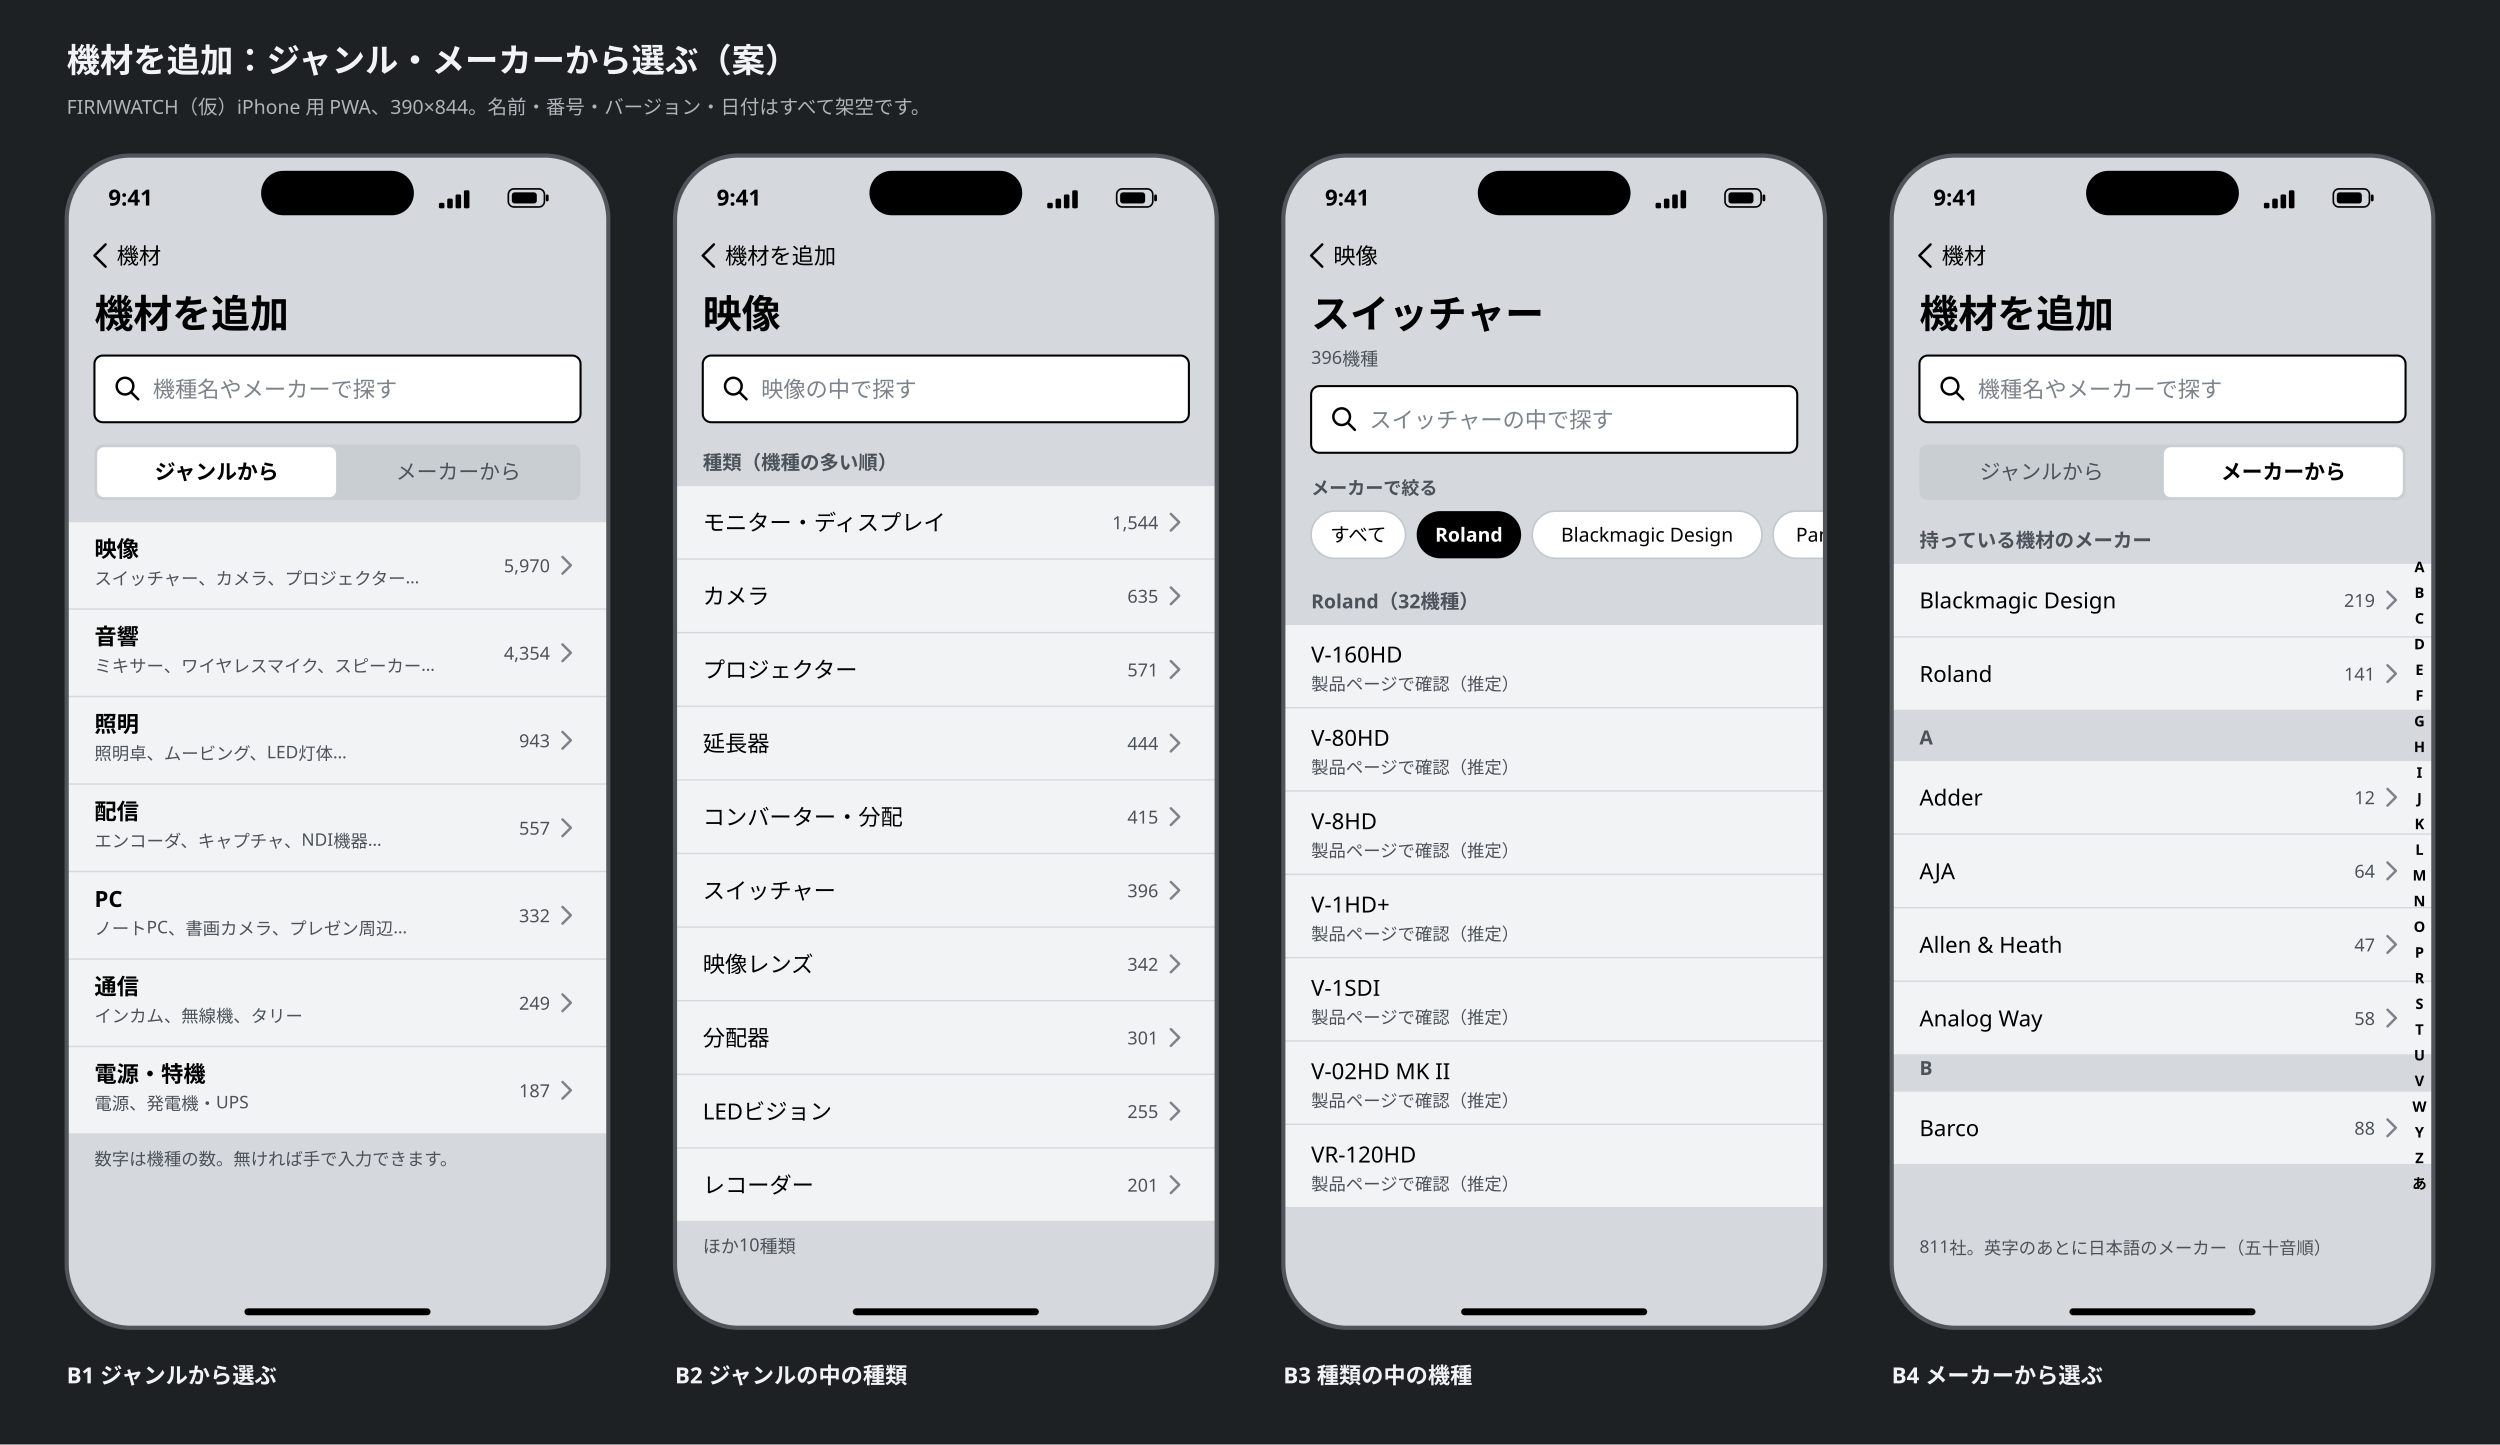
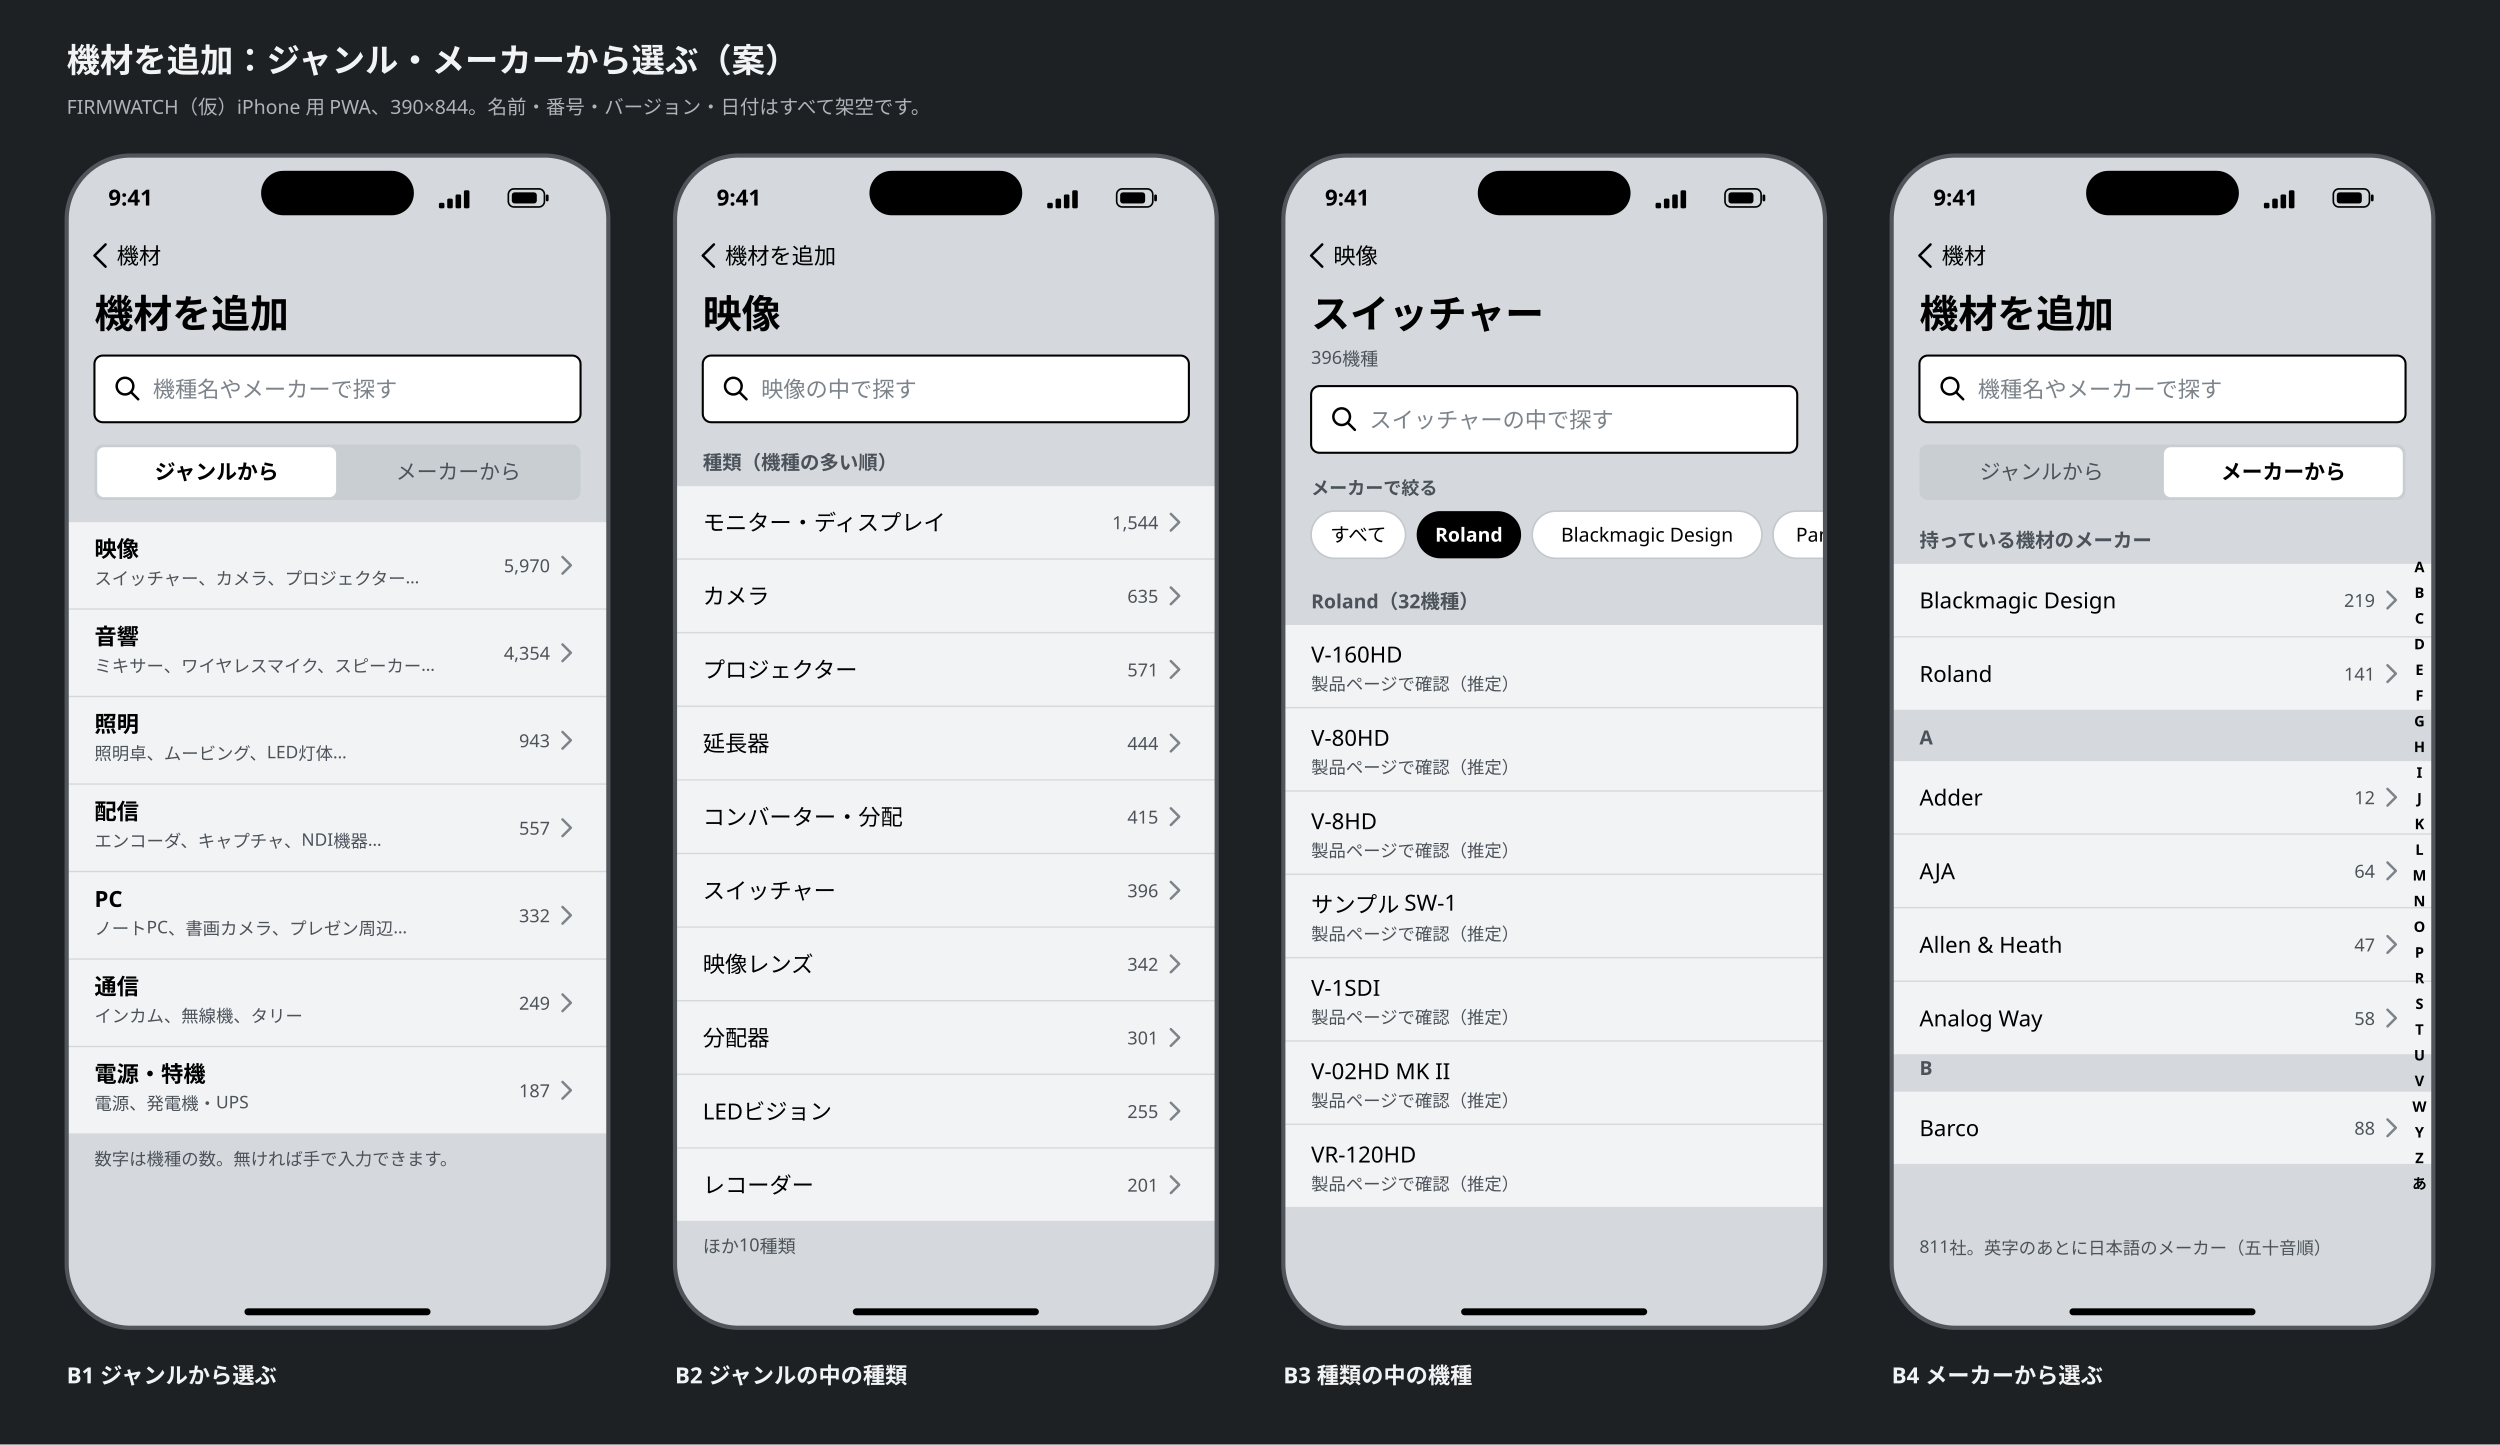
<svg xmlns="http://www.w3.org/2000/svg" width="1800" height="1040" viewBox="0 0 1800 1040">
  <defs>
    <linearGradient id="litR" x1="0" y1="0" x2="0" y2="1">
      <stop offset="0" stop-color="#FF5A66" />
      <stop offset=".45" stop-color="#D70015" />
      <stop offset="1" stop-color="#A3000F" />
    </linearGradient>
    <linearGradient id="litG" x1="0" y1="0" x2="0" y2="1">
      <stop offset="0" stop-color="#3DD27E" />
      <stop offset=".45" stop-color="#00843D" />
      <stop offset="1" stop-color="#005E2B" />
    </linearGradient>
    <linearGradient id="unlit" x1="0" y1="0" x2="0" y2="1">
      <stop offset="0" stop-color="#C4C9CE" />
      <stop offset="1" stop-color="#9198A0" />
    </linearGradient>
    <filter id="glowR" x="-80%" y="-80%" width="260%" height="260%">
      <feGaussianBlur stdDeviation="3.5" />
    </filter>
  </defs>
  <rect x="0" y="0" width="1800" height="1040" rx="0" fill="#1E2124" />
  <text x="48" y="52" font-family="'IBM Plex Sans JP','Noto Sans JP',sans-serif" font-size="24" font-weight="700" fill="#F2F3F4" text-anchor="start">機材を追加：ジャンル・メーカーから選ぶ（案）</text>
  <text x="48" y="82" font-family="'IBM Plex Sans JP','Noto Sans JP',sans-serif" font-size="14" font-weight="400" fill="#AEB4BA" text-anchor="start">FIRMWATCH（仮）iPhone 用 PWA、390×844。名前・番号・バージョン・日付はすべて架空です。</text>
  <clipPath id="c0">
    <rect x="0" y="0" width="390" height="844" rx="46" />
  </clipPath>
  <g transform="translate(48,112)">
    <g clip-path="url(#c0)">
      <rect x="0" y="0" width="390" height="844" rx="0" fill="#D5D9DD" />
      <text x="30" y="36" font-family="'IBM Plex Sans JP','Noto Sans JP',sans-serif" font-size="16" font-weight="600" fill="#000000" text-anchor="start">9:41</text>
      <rect x="318" y="24" width="26" height="13" rx="4" fill="none" stroke="#000000" stroke-width="1.2" />
      <rect x="320.5" y="26.5" width="18" height="8" rx="2" fill="#000000" />
      <rect x="345" y="28" width="2" height="5" rx="1" fill="#000000" />
      <rect x="268" y="34" width="4" height="4" rx="1" fill="#000000" />
      <rect x="274" y="31" width="4" height="7" rx="1" fill="#000000" />
      <rect x="280" y="28" width="4" height="10" rx="1" fill="#000000" />
      <rect x="286" y="25" width="4" height="13" rx="1" fill="#000000" />
      <rect x="140" y="11" width="110" height="32" rx="16" fill="#000" />
      <path d="M28 64 l-8 8 l8 8" fill="none" stroke="#000000" stroke-width="1.8" stroke-linecap="round" stroke-linejoin="round" />
      <text x="36" y="78" font-family="'IBM Plex Sans JP','Noto Sans JP',sans-serif" font-size="16" font-weight="500" fill="#000000" text-anchor="start">機材</text>
      <text x="20" y="124" font-family="'IBM Plex Sans JP','Noto Sans JP',sans-serif" font-size="28" font-weight="700" fill="#000000" text-anchor="start">機材を追加</text>
      <rect x="20" y="144" width="350" height="48" rx="6" fill="#FFFFFF" stroke="#000000" stroke-width="1.5" />
      <circle cx="42" cy="166" r="6" fill="none" stroke="#000000" stroke-width="1.8" stroke-linecap="round" stroke-linejoin="round" />
      <path d="M46.5 170.5 l5 5" fill="none" stroke="#000000" stroke-width="1.8" stroke-linecap="round" stroke-linejoin="round" />
      <text x="62" y="174" font-family="'IBM Plex Sans JP','Noto Sans JP',sans-serif" font-size="16" font-weight="400" fill="#7C838B" text-anchor="start">機種名やメーカーで探す</text>
      <rect x="20" y="208" width="350" height="40" rx="6" fill="#C9CED3" />
      <rect x="22" y="210" width="172" height="36" rx="5" fill="#FFFFFF" />
      <text x="108" y="233" font-family="'IBM Plex Sans JP','Noto Sans JP',sans-serif" font-size="15" font-weight="700" fill="#000000" text-anchor="middle">ジャンルから</text>
      <text x="282" y="233" font-family="'IBM Plex Sans JP','Noto Sans JP',sans-serif" font-size="15" font-weight="500" fill="#4B525A" text-anchor="middle">メーカーから</text>
      <rect x="0" y="264" width="390" height="62" rx="0" fill="#F2F3F4" />
      <text x="20" y="289" font-family="'IBM Plex Sans JP','Noto Sans JP',sans-serif" font-size="16" font-weight="600" fill="#000000" text-anchor="start">映像</text>
      <text x="20" y="309" font-family="'IBM Plex Sans JP','Noto Sans JP',sans-serif" font-size="12.5" font-weight="400" fill="#4B525A" text-anchor="start">スイッチャー、カメラ、プロジェクター…</text>
      <text x="348" y="300.0" font-family="'IBM Plex Sans JP','Noto Sans JP',sans-serif" font-size="13" font-weight="400" fill="#4B525A" text-anchor="end">5,970</text>
      <path d="M357 289.0 l6 6 l-6 6" fill="none" stroke="#7C838B" stroke-width="1.8" stroke-linecap="round" stroke-linejoin="round" />
      <rect x="0" y="327" width="390" height="62" rx="0" fill="#F2F3F4" />
      <text x="20" y="352" font-family="'IBM Plex Sans JP','Noto Sans JP',sans-serif" font-size="16" font-weight="600" fill="#000000" text-anchor="start">音響</text>
      <text x="20" y="372" font-family="'IBM Plex Sans JP','Noto Sans JP',sans-serif" font-size="12.5" font-weight="400" fill="#4B525A" text-anchor="start">ミキサー、ワイヤレスマイク、スピーカー…</text>
      <text x="348" y="363.0" font-family="'IBM Plex Sans JP','Noto Sans JP',sans-serif" font-size="13" font-weight="400" fill="#4B525A" text-anchor="end">4,354</text>
      <path d="M357 352.0 l6 6 l-6 6" fill="none" stroke="#7C838B" stroke-width="1.8" stroke-linecap="round" stroke-linejoin="round" />
      <rect x="0" y="390" width="390" height="62" rx="0" fill="#F2F3F4" />
      <text x="20" y="415" font-family="'IBM Plex Sans JP','Noto Sans JP',sans-serif" font-size="16" font-weight="600" fill="#000000" text-anchor="start">照明</text>
      <text x="20" y="435" font-family="'IBM Plex Sans JP','Noto Sans JP',sans-serif" font-size="12.5" font-weight="400" fill="#4B525A" text-anchor="start">照明卓、ムービング、LED灯体…</text>
      <text x="348" y="426.0" font-family="'IBM Plex Sans JP','Noto Sans JP',sans-serif" font-size="13" font-weight="400" fill="#4B525A" text-anchor="end">943</text>
      <path d="M357 415.0 l6 6 l-6 6" fill="none" stroke="#7C838B" stroke-width="1.8" stroke-linecap="round" stroke-linejoin="round" />
      <rect x="0" y="453" width="390" height="62" rx="0" fill="#F2F3F4" />
      <text x="20" y="478" font-family="'IBM Plex Sans JP','Noto Sans JP',sans-serif" font-size="16" font-weight="600" fill="#000000" text-anchor="start">配信</text>
      <text x="20" y="498" font-family="'IBM Plex Sans JP','Noto Sans JP',sans-serif" font-size="12.5" font-weight="400" fill="#4B525A" text-anchor="start">エンコーダ、キャプチャ、NDI機器…</text>
      <text x="348" y="489.0" font-family="'IBM Plex Sans JP','Noto Sans JP',sans-serif" font-size="13" font-weight="400" fill="#4B525A" text-anchor="end">557</text>
      <path d="M357 478.0 l6 6 l-6 6" fill="none" stroke="#7C838B" stroke-width="1.8" stroke-linecap="round" stroke-linejoin="round" />
      <rect x="0" y="516" width="390" height="62" rx="0" fill="#F2F3F4" />
      <text x="20" y="541" font-family="'IBM Plex Sans JP','Noto Sans JP',sans-serif" font-size="16" font-weight="600" fill="#000000" text-anchor="start">PC</text>
      <text x="20" y="561" font-family="'IBM Plex Sans JP','Noto Sans JP',sans-serif" font-size="12.5" font-weight="400" fill="#4B525A" text-anchor="start">ノートPC、書画カメラ、プレゼン周辺…</text>
      <text x="348" y="552.0" font-family="'IBM Plex Sans JP','Noto Sans JP',sans-serif" font-size="13" font-weight="400" fill="#4B525A" text-anchor="end">332</text>
      <path d="M357 541.0 l6 6 l-6 6" fill="none" stroke="#7C838B" stroke-width="1.8" stroke-linecap="round" stroke-linejoin="round" />
      <rect x="0" y="579" width="390" height="62" rx="0" fill="#F2F3F4" />
      <text x="20" y="604" font-family="'IBM Plex Sans JP','Noto Sans JP',sans-serif" font-size="16" font-weight="600" fill="#000000" text-anchor="start">通信</text>
      <text x="20" y="624" font-family="'IBM Plex Sans JP','Noto Sans JP',sans-serif" font-size="12.5" font-weight="400" fill="#4B525A" text-anchor="start">インカム、無線機、タリー</text>
      <text x="348" y="615.0" font-family="'IBM Plex Sans JP','Noto Sans JP',sans-serif" font-size="13" font-weight="400" fill="#4B525A" text-anchor="end">249</text>
      <path d="M357 604.0 l6 6 l-6 6" fill="none" stroke="#7C838B" stroke-width="1.8" stroke-linecap="round" stroke-linejoin="round" />
      <rect x="0" y="642" width="390" height="62" rx="0" fill="#F2F3F4" />
      <text x="20" y="667" font-family="'IBM Plex Sans JP','Noto Sans JP',sans-serif" font-size="16" font-weight="600" fill="#000000" text-anchor="start">電源・特機</text>
      <text x="20" y="687" font-family="'IBM Plex Sans JP','Noto Sans JP',sans-serif" font-size="12.5" font-weight="400" fill="#4B525A" text-anchor="start">電源、発電機・UPS</text>
      <text x="348" y="678.0" font-family="'IBM Plex Sans JP','Noto Sans JP',sans-serif" font-size="13" font-weight="400" fill="#4B525A" text-anchor="end">187</text>
      <path d="M357 667.0 l6 6 l-6 6" fill="none" stroke="#7C838B" stroke-width="1.8" stroke-linecap="round" stroke-linejoin="round" />
      <text x="20" y="727" font-family="'IBM Plex Sans JP','Noto Sans JP',sans-serif" font-size="12.5" font-weight="400" fill="#4B525A" text-anchor="start">数字は機種の数。無ければ手で入力できます。</text>
      <rect x="128" y="830" width="134" height="5" rx="2.5" fill="#000000" />
    </g>
    <rect x="0" y="0" width="390" height="844" rx="46" fill="none" stroke="#50565C" stroke-width="3" />
  </g>
  <text x="48" y="996" font-family="'IBM Plex Sans JP','Noto Sans JP',sans-serif" font-size="16" font-weight="600" fill="#F2F3F4" text-anchor="start">B1  ジャンルから選ぶ</text>
  <clipPath id="c1">
    <rect x="0" y="0" width="390" height="844" rx="46" />
  </clipPath>
  <g transform="translate(486,112)">
    <g clip-path="url(#c1)">
      <rect x="0" y="0" width="390" height="844" rx="0" fill="#D5D9DD" />
      <text x="30" y="36" font-family="'IBM Plex Sans JP','Noto Sans JP',sans-serif" font-size="16" font-weight="600" fill="#000000" text-anchor="start">9:41</text>
      <rect x="318" y="24" width="26" height="13" rx="4" fill="none" stroke="#000000" stroke-width="1.2" />
      <rect x="320.5" y="26.5" width="18" height="8" rx="2" fill="#000000" />
      <rect x="345" y="28" width="2" height="5" rx="1" fill="#000000" />
      <rect x="268" y="34" width="4" height="4" rx="1" fill="#000000" />
      <rect x="274" y="31" width="4" height="7" rx="1" fill="#000000" />
      <rect x="280" y="28" width="4" height="10" rx="1" fill="#000000" />
      <rect x="286" y="25" width="4" height="13" rx="1" fill="#000000" />
      <rect x="140" y="11" width="110" height="32" rx="16" fill="#000" />
      <path d="M28 64 l-8 8 l8 8" fill="none" stroke="#000000" stroke-width="1.8" stroke-linecap="round" stroke-linejoin="round" />
      <text x="36" y="78" font-family="'IBM Plex Sans JP','Noto Sans JP',sans-serif" font-size="16" font-weight="500" fill="#000000" text-anchor="start">機材を追加</text>
      <text x="20" y="124" font-family="'IBM Plex Sans JP','Noto Sans JP',sans-serif" font-size="28" font-weight="700" fill="#000000" text-anchor="start">映像</text>
      <rect x="20" y="144" width="350" height="48" rx="6" fill="#FFFFFF" stroke="#000000" stroke-width="1.5" />
      <circle cx="42" cy="166" r="6" fill="none" stroke="#000000" stroke-width="1.8" stroke-linecap="round" stroke-linejoin="round" />
      <path d="M46.5 170.5 l5 5" fill="none" stroke="#000000" stroke-width="1.8" stroke-linecap="round" stroke-linejoin="round" />
      <text x="62" y="174" font-family="'IBM Plex Sans JP','Noto Sans JP',sans-serif" font-size="16" font-weight="400" fill="#7C838B" text-anchor="start">映像の中で探す</text>
      <text x="20" y="226" font-family="'IBM Plex Sans JP','Noto Sans JP',sans-serif" font-size="14" font-weight="600" fill="#4B525A" text-anchor="start">種類（機種の多い順）</text>
      <rect x="0" y="238" width="390" height="52" rx="0" fill="#F2F3F4" />
      <text x="20" y="270.0" font-family="'IBM Plex Sans JP','Noto Sans JP',sans-serif" font-size="16" font-weight="500" fill="#000000" text-anchor="start">モニター・ディスプレイ</text>
      <text x="348" y="269.0" font-family="'IBM Plex Sans JP','Noto Sans JP',sans-serif" font-size="13" font-weight="400" fill="#4B525A" text-anchor="end">1,544</text>
      <path d="M357 258.0 l6 6 l-6 6" fill="none" stroke="#7C838B" stroke-width="1.8" stroke-linecap="round" stroke-linejoin="round" />
      <rect x="0" y="291" width="390" height="52" rx="0" fill="#F2F3F4" />
      <text x="20" y="323.0" font-family="'IBM Plex Sans JP','Noto Sans JP',sans-serif" font-size="16" font-weight="500" fill="#000000" text-anchor="start">カメラ</text>
      <text x="348" y="322.0" font-family="'IBM Plex Sans JP','Noto Sans JP',sans-serif" font-size="13" font-weight="400" fill="#4B525A" text-anchor="end">635</text>
      <path d="M357 311.0 l6 6 l-6 6" fill="none" stroke="#7C838B" stroke-width="1.8" stroke-linecap="round" stroke-linejoin="round" />
      <rect x="0" y="344" width="390" height="52" rx="0" fill="#F2F3F4" />
      <text x="20" y="376.0" font-family="'IBM Plex Sans JP','Noto Sans JP',sans-serif" font-size="16" font-weight="500" fill="#000000" text-anchor="start">プロジェクター</text>
      <text x="348" y="375.0" font-family="'IBM Plex Sans JP','Noto Sans JP',sans-serif" font-size="13" font-weight="400" fill="#4B525A" text-anchor="end">571</text>
      <path d="M357 364.0 l6 6 l-6 6" fill="none" stroke="#7C838B" stroke-width="1.8" stroke-linecap="round" stroke-linejoin="round" />
      <rect x="0" y="397" width="390" height="52" rx="0" fill="#F2F3F4" />
      <text x="20" y="429.0" font-family="'IBM Plex Sans JP','Noto Sans JP',sans-serif" font-size="16" font-weight="500" fill="#000000" text-anchor="start">延長器</text>
      <text x="348" y="428.0" font-family="'IBM Plex Sans JP','Noto Sans JP',sans-serif" font-size="13" font-weight="400" fill="#4B525A" text-anchor="end">444</text>
      <path d="M357 417.0 l6 6 l-6 6" fill="none" stroke="#7C838B" stroke-width="1.8" stroke-linecap="round" stroke-linejoin="round" />
      <rect x="0" y="450" width="390" height="52" rx="0" fill="#F2F3F4" />
      <text x="20" y="482.0" font-family="'IBM Plex Sans JP','Noto Sans JP',sans-serif" font-size="16" font-weight="500" fill="#000000" text-anchor="start">コンバーター・分配</text>
      <text x="348" y="481.0" font-family="'IBM Plex Sans JP','Noto Sans JP',sans-serif" font-size="13" font-weight="400" fill="#4B525A" text-anchor="end">415</text>
      <path d="M357 470.0 l6 6 l-6 6" fill="none" stroke="#7C838B" stroke-width="1.8" stroke-linecap="round" stroke-linejoin="round" />
      <rect x="0" y="503" width="390" height="52" rx="0" fill="#F2F3F4" />
      <text x="20" y="535.0" font-family="'IBM Plex Sans JP','Noto Sans JP',sans-serif" font-size="16" font-weight="500" fill="#000000" text-anchor="start">スイッチャー</text>
      <text x="348" y="534.0" font-family="'IBM Plex Sans JP','Noto Sans JP',sans-serif" font-size="13" font-weight="400" fill="#4B525A" text-anchor="end">396</text>
      <path d="M357 523.0 l6 6 l-6 6" fill="none" stroke="#7C838B" stroke-width="1.8" stroke-linecap="round" stroke-linejoin="round" />
      <rect x="0" y="556" width="390" height="52" rx="0" fill="#F2F3F4" />
      <text x="20" y="588.0" font-family="'IBM Plex Sans JP','Noto Sans JP',sans-serif" font-size="16" font-weight="500" fill="#000000" text-anchor="start">映像レンズ</text>
      <text x="348" y="587.0" font-family="'IBM Plex Sans JP','Noto Sans JP',sans-serif" font-size="13" font-weight="400" fill="#4B525A" text-anchor="end">342</text>
      <path d="M357 576.0 l6 6 l-6 6" fill="none" stroke="#7C838B" stroke-width="1.8" stroke-linecap="round" stroke-linejoin="round" />
      <rect x="0" y="609" width="390" height="52" rx="0" fill="#F2F3F4" />
      <text x="20" y="641.0" font-family="'IBM Plex Sans JP','Noto Sans JP',sans-serif" font-size="16" font-weight="500" fill="#000000" text-anchor="start">分配器</text>
      <text x="348" y="640.0" font-family="'IBM Plex Sans JP','Noto Sans JP',sans-serif" font-size="13" font-weight="400" fill="#4B525A" text-anchor="end">301</text>
      <path d="M357 629.0 l6 6 l-6 6" fill="none" stroke="#7C838B" stroke-width="1.8" stroke-linecap="round" stroke-linejoin="round" />
      <rect x="0" y="662" width="390" height="52" rx="0" fill="#F2F3F4" />
      <text x="20" y="694.0" font-family="'IBM Plex Sans JP','Noto Sans JP',sans-serif" font-size="16" font-weight="500" fill="#000000" text-anchor="start">LEDビジョン</text>
      <text x="348" y="693.0" font-family="'IBM Plex Sans JP','Noto Sans JP',sans-serif" font-size="13" font-weight="400" fill="#4B525A" text-anchor="end">255</text>
      <path d="M357 682.0 l6 6 l-6 6" fill="none" stroke="#7C838B" stroke-width="1.8" stroke-linecap="round" stroke-linejoin="round" />
      <rect x="0" y="715" width="390" height="52" rx="0" fill="#F2F3F4" />
      <text x="20" y="747.0" font-family="'IBM Plex Sans JP','Noto Sans JP',sans-serif" font-size="16" font-weight="500" fill="#000000" text-anchor="start">レコーダー</text>
      <text x="348" y="746.0" font-family="'IBM Plex Sans JP','Noto Sans JP',sans-serif" font-size="13" font-weight="400" fill="#4B525A" text-anchor="end">201</text>
      <path d="M357 735.0 l6 6 l-6 6" fill="none" stroke="#7C838B" stroke-width="1.8" stroke-linecap="round" stroke-linejoin="round" />
      <rect x="0" y="768" width="390" height="76" rx="0" fill="#D5D9DD" />
      <text x="20" y="790" font-family="'IBM Plex Sans JP','Noto Sans JP',sans-serif" font-size="13" font-weight="400" fill="#4B525A" text-anchor="start">ほか10種類</text>
      <rect x="128" y="830" width="134" height="5" rx="2.5" fill="#000000" />
    </g>
    <rect x="0" y="0" width="390" height="844" rx="46" fill="none" stroke="#50565C" stroke-width="3" />
  </g>
  <text x="486" y="996" font-family="'IBM Plex Sans JP','Noto Sans JP',sans-serif" font-size="16" font-weight="600" fill="#F2F3F4" text-anchor="start">B2  ジャンルの中の種類</text>
  <clipPath id="c2">
    <rect x="0" y="0" width="390" height="844" rx="46" />
  </clipPath>
  <g transform="translate(924,112)">
    <g clip-path="url(#c2)">
      <rect x="0" y="0" width="390" height="844" rx="0" fill="#D5D9DD" />
      <text x="30" y="36" font-family="'IBM Plex Sans JP','Noto Sans JP',sans-serif" font-size="16" font-weight="600" fill="#000000" text-anchor="start">9:41</text>
      <rect x="318" y="24" width="26" height="13" rx="4" fill="none" stroke="#000000" stroke-width="1.2" />
      <rect x="320.5" y="26.5" width="18" height="8" rx="2" fill="#000000" />
      <rect x="345" y="28" width="2" height="5" rx="1" fill="#000000" />
      <rect x="268" y="34" width="4" height="4" rx="1" fill="#000000" />
      <rect x="274" y="31" width="4" height="7" rx="1" fill="#000000" />
      <rect x="280" y="28" width="4" height="10" rx="1" fill="#000000" />
      <rect x="286" y="25" width="4" height="13" rx="1" fill="#000000" />
      <rect x="140" y="11" width="110" height="32" rx="16" fill="#000" />
      <path d="M28 64 l-8 8 l8 8" fill="none" stroke="#000000" stroke-width="1.8" stroke-linecap="round" stroke-linejoin="round" />
      <text x="36" y="78" font-family="'IBM Plex Sans JP','Noto Sans JP',sans-serif" font-size="16" font-weight="500" fill="#000000" text-anchor="start">映像</text>
      <text x="20" y="124" font-family="'IBM Plex Sans JP','Noto Sans JP',sans-serif" font-size="28" font-weight="700" fill="#000000" text-anchor="start">スイッチャー</text>
      <text x="20" y="150" font-family="'IBM Plex Sans JP','Noto Sans JP',sans-serif" font-size="13" font-weight="400" fill="#4B525A" text-anchor="start">396機種</text>
      <rect x="20" y="166" width="350" height="48" rx="6" fill="#FFFFFF" stroke="#000000" stroke-width="1.5" />
      <circle cx="42" cy="188" r="6" fill="none" stroke="#000000" stroke-width="1.8" stroke-linecap="round" stroke-linejoin="round" />
      <path d="M46.5 192.5 l5 5" fill="none" stroke="#000000" stroke-width="1.8" stroke-linecap="round" stroke-linejoin="round" />
      <text x="62" y="196" font-family="'IBM Plex Sans JP','Noto Sans JP',sans-serif" font-size="16" font-weight="400" fill="#7C838B" text-anchor="start">スイッチャーの中で探す</text>
      <text x="20" y="244" font-family="'IBM Plex Sans JP','Noto Sans JP',sans-serif" font-size="13" font-weight="600" fill="#4B525A" text-anchor="start">メーカーで絞る</text>
      <rect x="20" y="256" width="68" height="34" rx="17" fill="#FFFFFF" stroke="#C3C8CD" stroke-width="1.2" />
      <text x="54.0" y="278" font-family="'IBM Plex Sans JP','Noto Sans JP',sans-serif" font-size="14" font-weight="500" fill="#000000" text-anchor="middle">すべて</text>
      <rect x="96" y="256" width="75.2" height="34" rx="17" fill="#000000" />
      <text x="133.6" y="278" font-family="'IBM Plex Sans JP','Noto Sans JP',sans-serif" font-size="14" font-weight="600" fill="#FFFFFF" text-anchor="middle">Roland</text>
      <rect x="179.2" y="256" width="165.4" height="34" rx="17" fill="#FFFFFF" stroke="#C3C8CD" stroke-width="1.2" />
      <text x="261.9" y="278" font-family="'IBM Plex Sans JP','Noto Sans JP',sans-serif" font-size="14" font-weight="500" fill="#000000" text-anchor="middle">Blackmagic Design</text>
      <rect x="352.6" y="256" width="99.8" height="34" rx="17" fill="#FFFFFF" stroke="#C3C8CD" stroke-width="1.2" />
      <text x="402.5" y="278" font-family="'IBM Plex Sans JP','Noto Sans JP',sans-serif" font-size="14" font-weight="500" fill="#000000" text-anchor="middle">Panasonic</text>
      <rect x="460.4" y="256" width="58.8" height="34" rx="17" fill="#FFFFFF" stroke="#C3C8CD" stroke-width="1.2" />
      <text x="489.8" y="278" font-family="'IBM Plex Sans JP','Noto Sans JP',sans-serif" font-size="14" font-weight="500" fill="#000000" text-anchor="middle">Sony</text>
      <text x="20" y="326" font-family="'IBM Plex Sans JP','Noto Sans JP',sans-serif" font-size="14" font-weight="600" fill="#4B525A" text-anchor="start">Roland（32機種）</text>
      <rect x="0" y="338" width="390" height="59" rx="0" fill="#F2F3F4" />
      <text x="20" y="365" font-family="'IBM Plex Sans JP','Noto Sans JP',sans-serif" font-size="16" font-weight="500" fill="#000000" text-anchor="start">V-160HD</text>
      <text x="20" y="385" font-family="'IBM Plex Sans JP','Noto Sans JP',sans-serif" font-size="12.5" font-weight="400" fill="#4B525A" text-anchor="start">製品ページで確認（推定）</text>
      <rect x="0" y="398" width="390" height="59" rx="0" fill="#F2F3F4" />
      <text x="20" y="425" font-family="'IBM Plex Sans JP','Noto Sans JP',sans-serif" font-size="16" font-weight="500" fill="#000000" text-anchor="start">V-80HD</text>
      <text x="20" y="445" font-family="'IBM Plex Sans JP','Noto Sans JP',sans-serif" font-size="12.5" font-weight="400" fill="#4B525A" text-anchor="start">製品ページで確認（推定）</text>
      <rect x="0" y="458" width="390" height="59" rx="0" fill="#F2F3F4" />
      <text x="20" y="485" font-family="'IBM Plex Sans JP','Noto Sans JP',sans-serif" font-size="16" font-weight="500" fill="#000000" text-anchor="start">V-8HD</text>
      <text x="20" y="505" font-family="'IBM Plex Sans JP','Noto Sans JP',sans-serif" font-size="12.5" font-weight="400" fill="#4B525A" text-anchor="start">製品ページで確認（推定）</text>
      <rect x="0" y="518" width="390" height="59" rx="0" fill="#F2F3F4" />
-       <text x="20" y="545" font-family="'IBM Plex Sans JP','Noto Sans JP',sans-serif" font-size="16" font-weight="500" fill="#000000" text-anchor="start">V-1HD+</text>
+       <text x="20" y="545" font-family="'IBM Plex Sans JP','Noto Sans JP',sans-serif" font-size="16" font-weight="500" fill="#000000" text-anchor="start">サンプル SW-1</text>
      <text x="20" y="565" font-family="'IBM Plex Sans JP','Noto Sans JP',sans-serif" font-size="12.5" font-weight="400" fill="#4B525A" text-anchor="start">製品ページで確認（推定）</text>
      <rect x="0" y="578" width="390" height="59" rx="0" fill="#F2F3F4" />
      <text x="20" y="605" font-family="'IBM Plex Sans JP','Noto Sans JP',sans-serif" font-size="16" font-weight="500" fill="#000000" text-anchor="start">V-1SDI</text>
      <text x="20" y="625" font-family="'IBM Plex Sans JP','Noto Sans JP',sans-serif" font-size="12.5" font-weight="400" fill="#4B525A" text-anchor="start">製品ページで確認（推定）</text>
      <rect x="0" y="638" width="390" height="59" rx="0" fill="#F2F3F4" />
      <text x="20" y="665" font-family="'IBM Plex Sans JP','Noto Sans JP',sans-serif" font-size="16" font-weight="500" fill="#000000" text-anchor="start">V-02HD MK II</text>
      <text x="20" y="685" font-family="'IBM Plex Sans JP','Noto Sans JP',sans-serif" font-size="12.5" font-weight="400" fill="#4B525A" text-anchor="start">製品ページで確認（推定）</text>
      <rect x="0" y="698" width="390" height="59" rx="0" fill="#F2F3F4" />
      <text x="20" y="725" font-family="'IBM Plex Sans JP','Noto Sans JP',sans-serif" font-size="16" font-weight="500" fill="#000000" text-anchor="start">VR-120HD</text>
      <text x="20" y="745" font-family="'IBM Plex Sans JP','Noto Sans JP',sans-serif" font-size="12.5" font-weight="400" fill="#4B525A" text-anchor="start">製品ページで確認（推定）</text>
      <rect x="128" y="830" width="134" height="5" rx="2.5" fill="#000000" />
    </g>
    <rect x="0" y="0" width="390" height="844" rx="46" fill="none" stroke="#50565C" stroke-width="3" />
  </g>
  <text x="924" y="996" font-family="'IBM Plex Sans JP','Noto Sans JP',sans-serif" font-size="16" font-weight="600" fill="#F2F3F4" text-anchor="start">B3  種類の中の機種</text>
  <clipPath id="c3">
    <rect x="0" y="0" width="390" height="844" rx="46" />
  </clipPath>
  <g transform="translate(1362,112)">
    <g clip-path="url(#c3)">
      <rect x="0" y="0" width="390" height="844" rx="0" fill="#D5D9DD" />
      <text x="30" y="36" font-family="'IBM Plex Sans JP','Noto Sans JP',sans-serif" font-size="16" font-weight="600" fill="#000000" text-anchor="start">9:41</text>
      <rect x="318" y="24" width="26" height="13" rx="4" fill="none" stroke="#000000" stroke-width="1.2" />
      <rect x="320.5" y="26.5" width="18" height="8" rx="2" fill="#000000" />
      <rect x="345" y="28" width="2" height="5" rx="1" fill="#000000" />
      <rect x="268" y="34" width="4" height="4" rx="1" fill="#000000" />
      <rect x="274" y="31" width="4" height="7" rx="1" fill="#000000" />
      <rect x="280" y="28" width="4" height="10" rx="1" fill="#000000" />
      <rect x="286" y="25" width="4" height="13" rx="1" fill="#000000" />
      <rect x="140" y="11" width="110" height="32" rx="16" fill="#000" />
      <path d="M28 64 l-8 8 l8 8" fill="none" stroke="#000000" stroke-width="1.8" stroke-linecap="round" stroke-linejoin="round" />
      <text x="36" y="78" font-family="'IBM Plex Sans JP','Noto Sans JP',sans-serif" font-size="16" font-weight="500" fill="#000000" text-anchor="start">機材</text>
      <text x="20" y="124" font-family="'IBM Plex Sans JP','Noto Sans JP',sans-serif" font-size="28" font-weight="700" fill="#000000" text-anchor="start">機材を追加</text>
      <rect x="20" y="144" width="350" height="48" rx="6" fill="#FFFFFF" stroke="#000000" stroke-width="1.5" />
      <circle cx="42" cy="166" r="6" fill="none" stroke="#000000" stroke-width="1.8" stroke-linecap="round" stroke-linejoin="round" />
      <path d="M46.5 170.5 l5 5" fill="none" stroke="#000000" stroke-width="1.8" stroke-linecap="round" stroke-linejoin="round" />
      <text x="62" y="174" font-family="'IBM Plex Sans JP','Noto Sans JP',sans-serif" font-size="16" font-weight="400" fill="#7C838B" text-anchor="start">機種名やメーカーで探す</text>
      <rect x="20" y="208" width="350" height="40" rx="6" fill="#C9CED3" />
      <text x="108" y="233" font-family="'IBM Plex Sans JP','Noto Sans JP',sans-serif" font-size="15" font-weight="500" fill="#4B525A" text-anchor="middle">ジャンルから</text>
      <rect x="196" y="210" width="172" height="36" rx="5" fill="#FFFFFF" />
      <text x="282" y="233" font-family="'IBM Plex Sans JP','Noto Sans JP',sans-serif" font-size="15" font-weight="700" fill="#000000" text-anchor="middle">メーカーから</text>
      <text x="20" y="282" font-family="'IBM Plex Sans JP','Noto Sans JP',sans-serif" font-size="14" font-weight="600" fill="#4B525A" text-anchor="start">持っている機材のメーカー</text>
      <rect x="0" y="294" width="390" height="52" rx="0" fill="#F2F3F4" />
      <text x="20" y="326.0" font-family="'IBM Plex Sans JP','Noto Sans JP',sans-serif" font-size="16" font-weight="500" fill="#000000" text-anchor="start">Blackmagic Design</text>
      <text x="348" y="325.0" font-family="'IBM Plex Sans JP','Noto Sans JP',sans-serif" font-size="13" font-weight="400" fill="#4B525A" text-anchor="end">219</text>
      <path d="M357 314.0 l6 6 l-6 6" fill="none" stroke="#7C838B" stroke-width="1.8" stroke-linecap="round" stroke-linejoin="round" />
      <rect x="0" y="347" width="390" height="52" rx="0" fill="#F2F3F4" />
      <text x="20" y="379.0" font-family="'IBM Plex Sans JP','Noto Sans JP',sans-serif" font-size="16" font-weight="500" fill="#000000" text-anchor="start">Roland</text>
      <text x="348" y="378.0" font-family="'IBM Plex Sans JP','Noto Sans JP',sans-serif" font-size="13" font-weight="400" fill="#4B525A" text-anchor="end">141</text>
      <path d="M357 367.0 l6 6 l-6 6" fill="none" stroke="#7C838B" stroke-width="1.8" stroke-linecap="round" stroke-linejoin="round" />
      <text x="20" y="424" font-family="'IBM Plex Sans JP','Noto Sans JP',sans-serif" font-size="14" font-weight="600" fill="#4B525A" text-anchor="start">A</text>
      <rect x="0" y="436" width="390" height="52" rx="0" fill="#F2F3F4" />
      <text x="20" y="468.0" font-family="'IBM Plex Sans JP','Noto Sans JP',sans-serif" font-size="16" font-weight="500" fill="#000000" text-anchor="start">Adder</text>
      <text x="348" y="467.0" font-family="'IBM Plex Sans JP','Noto Sans JP',sans-serif" font-size="13" font-weight="400" fill="#4B525A" text-anchor="end">12</text>
      <path d="M357 456.0 l6 6 l-6 6" fill="none" stroke="#7C838B" stroke-width="1.8" stroke-linecap="round" stroke-linejoin="round" />
      <rect x="0" y="489" width="390" height="52" rx="0" fill="#F2F3F4" />
      <text x="20" y="521.0" font-family="'IBM Plex Sans JP','Noto Sans JP',sans-serif" font-size="16" font-weight="500" fill="#000000" text-anchor="start">AJA</text>
      <text x="348" y="520.0" font-family="'IBM Plex Sans JP','Noto Sans JP',sans-serif" font-size="13" font-weight="400" fill="#4B525A" text-anchor="end">64</text>
      <path d="M357 509.0 l6 6 l-6 6" fill="none" stroke="#7C838B" stroke-width="1.8" stroke-linecap="round" stroke-linejoin="round" />
      <rect x="0" y="542" width="390" height="52" rx="0" fill="#F2F3F4" />
      <text x="20" y="574.0" font-family="'IBM Plex Sans JP','Noto Sans JP',sans-serif" font-size="16" font-weight="500" fill="#000000" text-anchor="start">Allen &amp; Heath</text>
      <text x="348" y="573.0" font-family="'IBM Plex Sans JP','Noto Sans JP',sans-serif" font-size="13" font-weight="400" fill="#4B525A" text-anchor="end">47</text>
      <path d="M357 562.0 l6 6 l-6 6" fill="none" stroke="#7C838B" stroke-width="1.8" stroke-linecap="round" stroke-linejoin="round" />
      <rect x="0" y="595" width="390" height="52" rx="0" fill="#F2F3F4" />
      <text x="20" y="627.0" font-family="'IBM Plex Sans JP','Noto Sans JP',sans-serif" font-size="16" font-weight="500" fill="#000000" text-anchor="start">Analog Way</text>
      <text x="348" y="626.0" font-family="'IBM Plex Sans JP','Noto Sans JP',sans-serif" font-size="13" font-weight="400" fill="#4B525A" text-anchor="end">58</text>
      <path d="M357 615.0 l6 6 l-6 6" fill="none" stroke="#7C838B" stroke-width="1.8" stroke-linecap="round" stroke-linejoin="round" />
      <text x="20" y="662" font-family="'IBM Plex Sans JP','Noto Sans JP',sans-serif" font-size="14" font-weight="600" fill="#4B525A" text-anchor="start">B</text>
      <rect x="0" y="674" width="390" height="52" rx="0" fill="#F2F3F4" />
      <text x="20" y="706.0" font-family="'IBM Plex Sans JP','Noto Sans JP',sans-serif" font-size="16" font-weight="500" fill="#000000" text-anchor="start">Barco</text>
      <text x="348" y="705.0" font-family="'IBM Plex Sans JP','Noto Sans JP',sans-serif" font-size="13" font-weight="400" fill="#4B525A" text-anchor="end">88</text>
      <path d="M357 694.0 l6 6 l-6 6" fill="none" stroke="#7C838B" stroke-width="1.8" stroke-linecap="round" stroke-linejoin="round" />
      <text x="380" y="300.0" font-family="'IBM Plex Sans JP','Noto Sans JP',sans-serif" font-size="10.5" font-weight="600" fill="#000000" text-anchor="middle">A</text>
      <text x="380" y="318.5" font-family="'IBM Plex Sans JP','Noto Sans JP',sans-serif" font-size="10.5" font-weight="600" fill="#000000" text-anchor="middle">B</text>
      <text x="380" y="337.0" font-family="'IBM Plex Sans JP','Noto Sans JP',sans-serif" font-size="10.5" font-weight="600" fill="#000000" text-anchor="middle">C</text>
      <text x="380" y="355.5" font-family="'IBM Plex Sans JP','Noto Sans JP',sans-serif" font-size="10.5" font-weight="600" fill="#000000" text-anchor="middle">D</text>
      <text x="380" y="374.0" font-family="'IBM Plex Sans JP','Noto Sans JP',sans-serif" font-size="10.5" font-weight="600" fill="#000000" text-anchor="middle">E</text>
      <text x="380" y="392.5" font-family="'IBM Plex Sans JP','Noto Sans JP',sans-serif" font-size="10.5" font-weight="600" fill="#000000" text-anchor="middle">F</text>
      <text x="380" y="411.0" font-family="'IBM Plex Sans JP','Noto Sans JP',sans-serif" font-size="10.5" font-weight="600" fill="#000000" text-anchor="middle">G</text>
      <text x="380" y="429.5" font-family="'IBM Plex Sans JP','Noto Sans JP',sans-serif" font-size="10.5" font-weight="600" fill="#000000" text-anchor="middle">H</text>
      <text x="380" y="448.0" font-family="'IBM Plex Sans JP','Noto Sans JP',sans-serif" font-size="10.5" font-weight="600" fill="#000000" text-anchor="middle">I</text>
      <text x="380" y="466.5" font-family="'IBM Plex Sans JP','Noto Sans JP',sans-serif" font-size="10.5" font-weight="600" fill="#000000" text-anchor="middle">J</text>
      <text x="380" y="485.0" font-family="'IBM Plex Sans JP','Noto Sans JP',sans-serif" font-size="10.5" font-weight="600" fill="#000000" text-anchor="middle">K</text>
      <text x="380" y="503.5" font-family="'IBM Plex Sans JP','Noto Sans JP',sans-serif" font-size="10.5" font-weight="600" fill="#000000" text-anchor="middle">L</text>
      <text x="380" y="522.0" font-family="'IBM Plex Sans JP','Noto Sans JP',sans-serif" font-size="10.5" font-weight="600" fill="#000000" text-anchor="middle">M</text>
      <text x="380" y="540.5" font-family="'IBM Plex Sans JP','Noto Sans JP',sans-serif" font-size="10.5" font-weight="600" fill="#000000" text-anchor="middle">N</text>
      <text x="380" y="559.0" font-family="'IBM Plex Sans JP','Noto Sans JP',sans-serif" font-size="10.5" font-weight="600" fill="#000000" text-anchor="middle">O</text>
      <text x="380" y="577.5" font-family="'IBM Plex Sans JP','Noto Sans JP',sans-serif" font-size="10.5" font-weight="600" fill="#000000" text-anchor="middle">P</text>
      <text x="380" y="596.0" font-family="'IBM Plex Sans JP','Noto Sans JP',sans-serif" font-size="10.5" font-weight="600" fill="#000000" text-anchor="middle">R</text>
      <text x="380" y="614.5" font-family="'IBM Plex Sans JP','Noto Sans JP',sans-serif" font-size="10.5" font-weight="600" fill="#000000" text-anchor="middle">S</text>
      <text x="380" y="633.0" font-family="'IBM Plex Sans JP','Noto Sans JP',sans-serif" font-size="10.5" font-weight="600" fill="#000000" text-anchor="middle">T</text>
      <text x="380" y="651.5" font-family="'IBM Plex Sans JP','Noto Sans JP',sans-serif" font-size="10.5" font-weight="600" fill="#000000" text-anchor="middle">U</text>
      <text x="380" y="670.0" font-family="'IBM Plex Sans JP','Noto Sans JP',sans-serif" font-size="10.5" font-weight="600" fill="#000000" text-anchor="middle">V</text>
      <text x="380" y="688.5" font-family="'IBM Plex Sans JP','Noto Sans JP',sans-serif" font-size="10.5" font-weight="600" fill="#000000" text-anchor="middle">W</text>
      <text x="380" y="707.0" font-family="'IBM Plex Sans JP','Noto Sans JP',sans-serif" font-size="10.5" font-weight="600" fill="#000000" text-anchor="middle">Y</text>
      <text x="380" y="725.5" font-family="'IBM Plex Sans JP','Noto Sans JP',sans-serif" font-size="10.5" font-weight="600" fill="#000000" text-anchor="middle">Z</text>
      <text x="380" y="744.0" font-family="'IBM Plex Sans JP','Noto Sans JP',sans-serif" font-size="10.5" font-weight="600" fill="#000000" text-anchor="middle">あ</text>
      <rect x="0" y="768" width="390" height="76" rx="0" fill="#D5D9DD" />
      <text x="20" y="790" font-family="'IBM Plex Sans JP','Noto Sans JP',sans-serif" font-size="12.5" font-weight="400" fill="#4B525A" text-anchor="start">811社。英字のあとに日本語のメーカー（五十音順）</text>
      <rect x="128" y="830" width="134" height="5" rx="2.5" fill="#000000" />
    </g>
    <rect x="0" y="0" width="390" height="844" rx="46" fill="none" stroke="#50565C" stroke-width="3" />
  </g>
  <text x="1362" y="996" font-family="'IBM Plex Sans JP','Noto Sans JP',sans-serif" font-size="16" font-weight="600" fill="#F2F3F4" text-anchor="start">B4  メーカーから選ぶ</text>
</svg>
